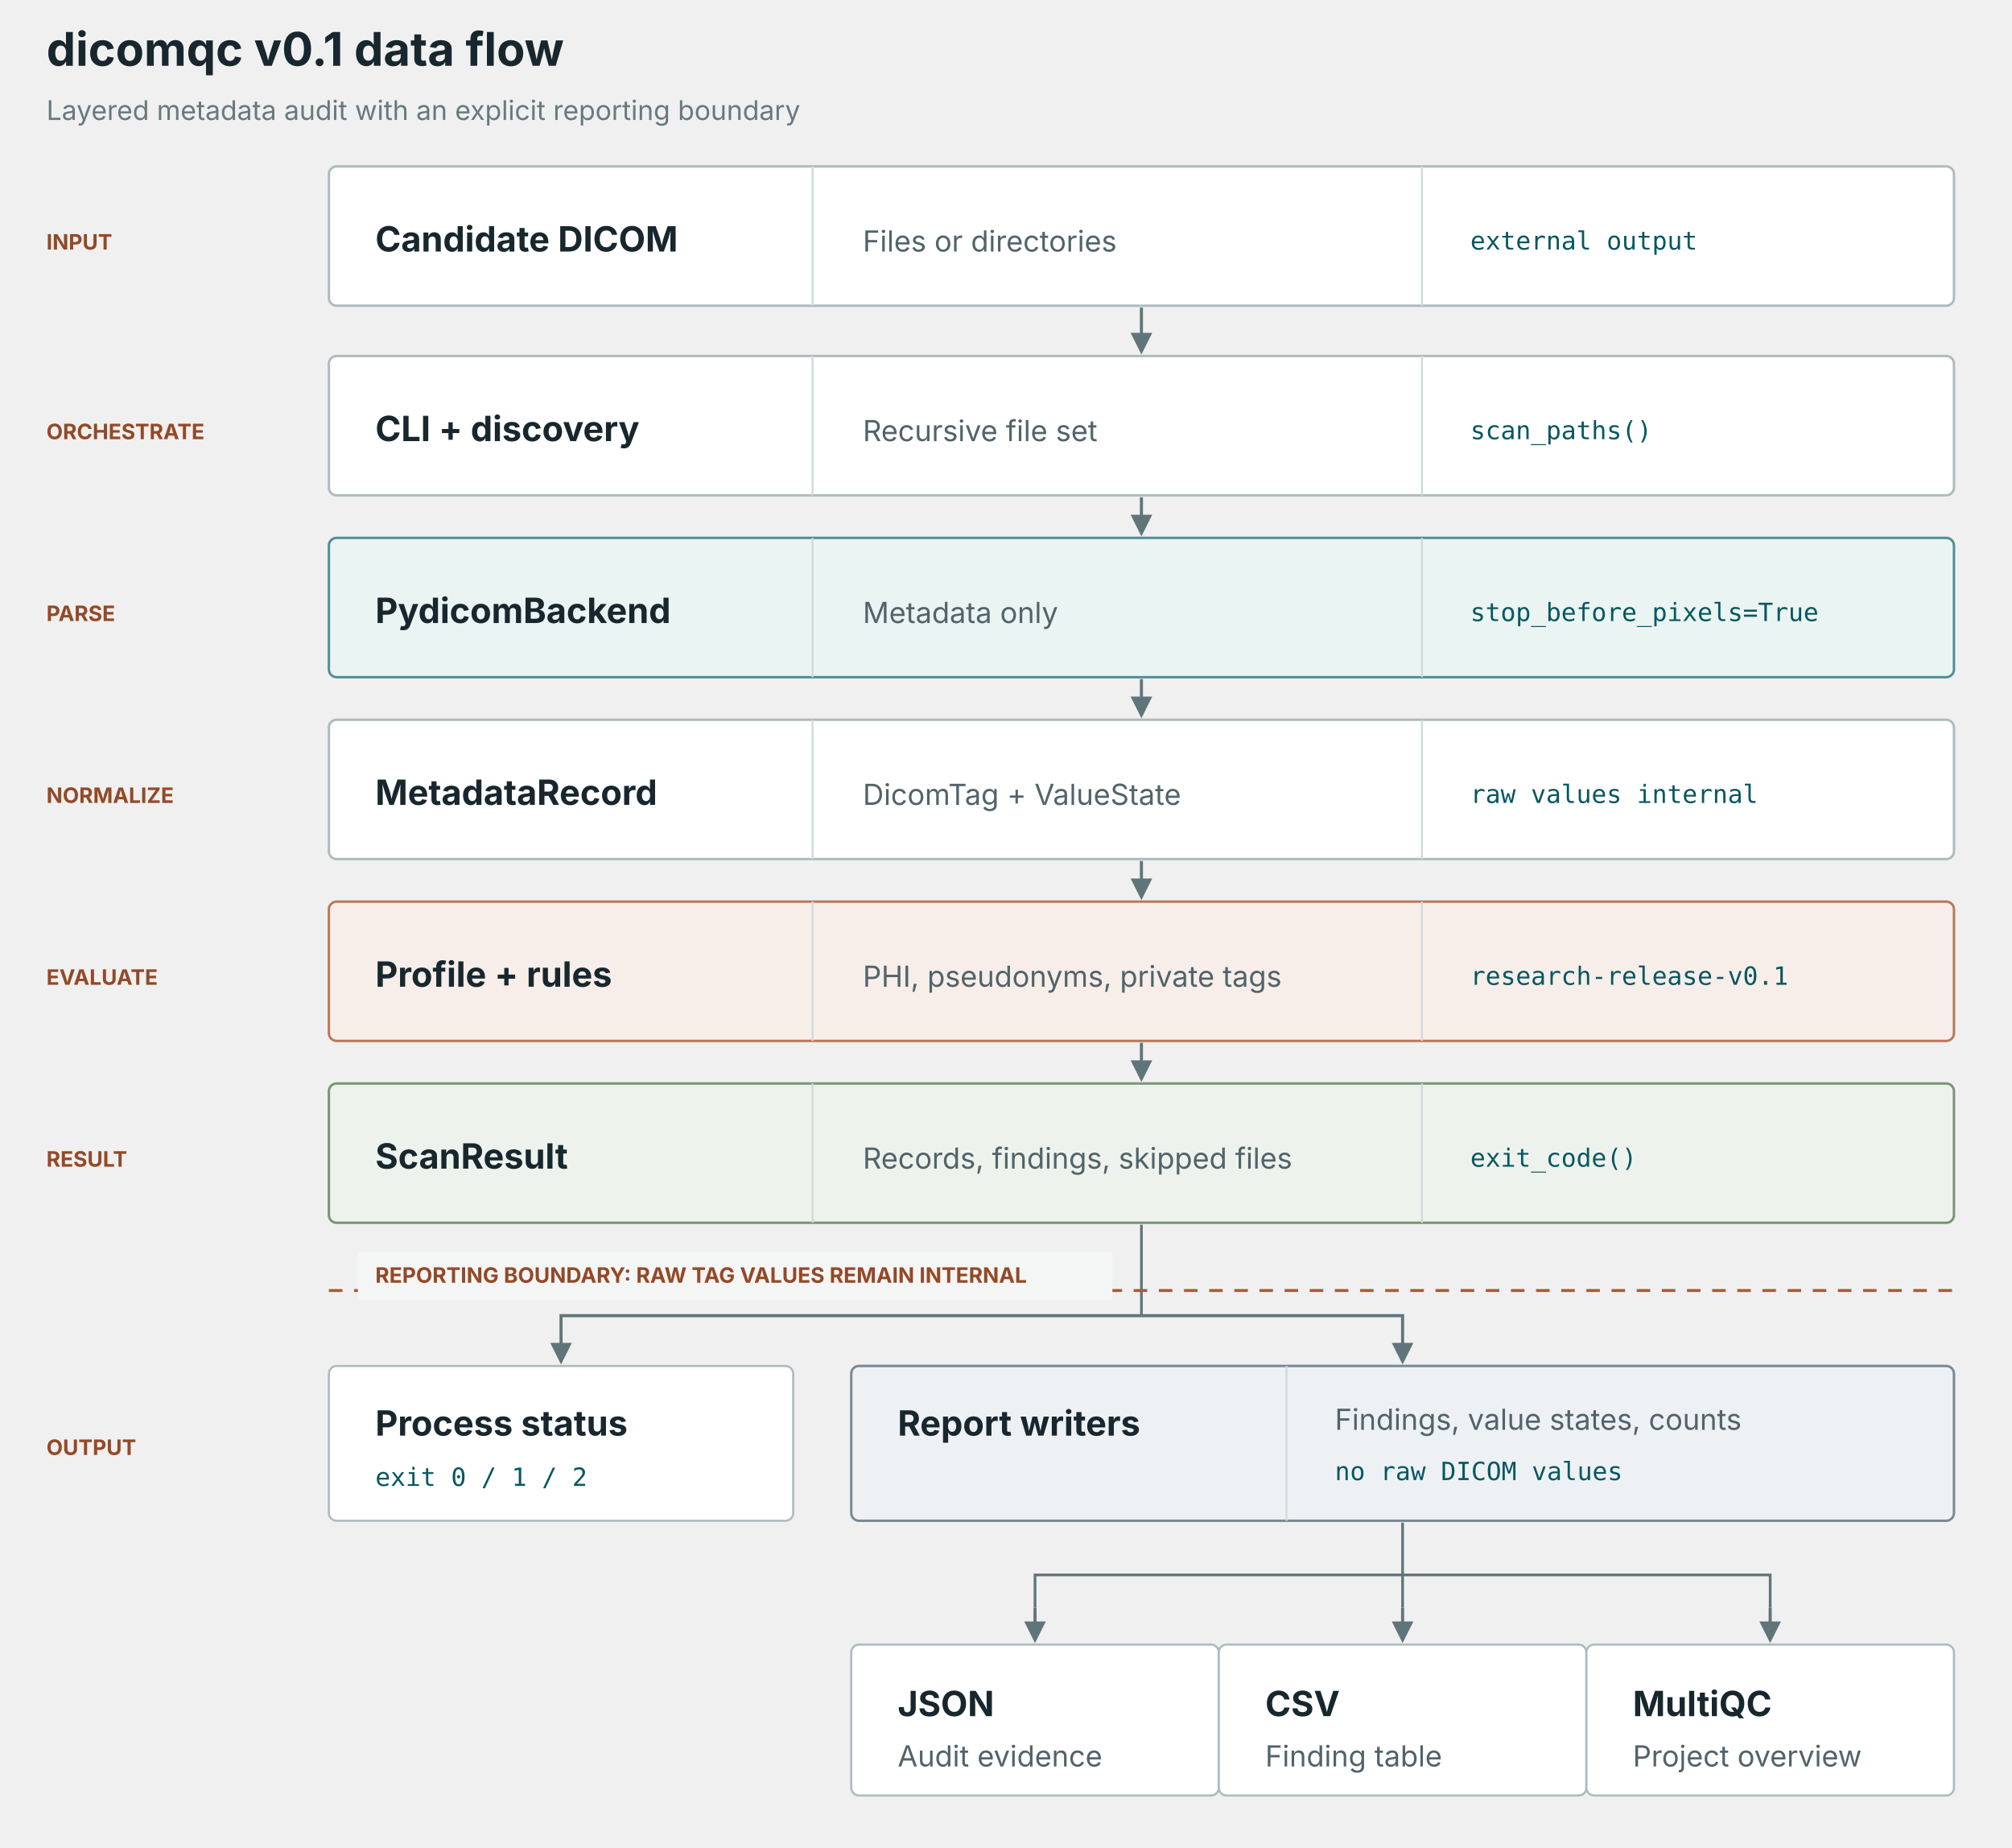
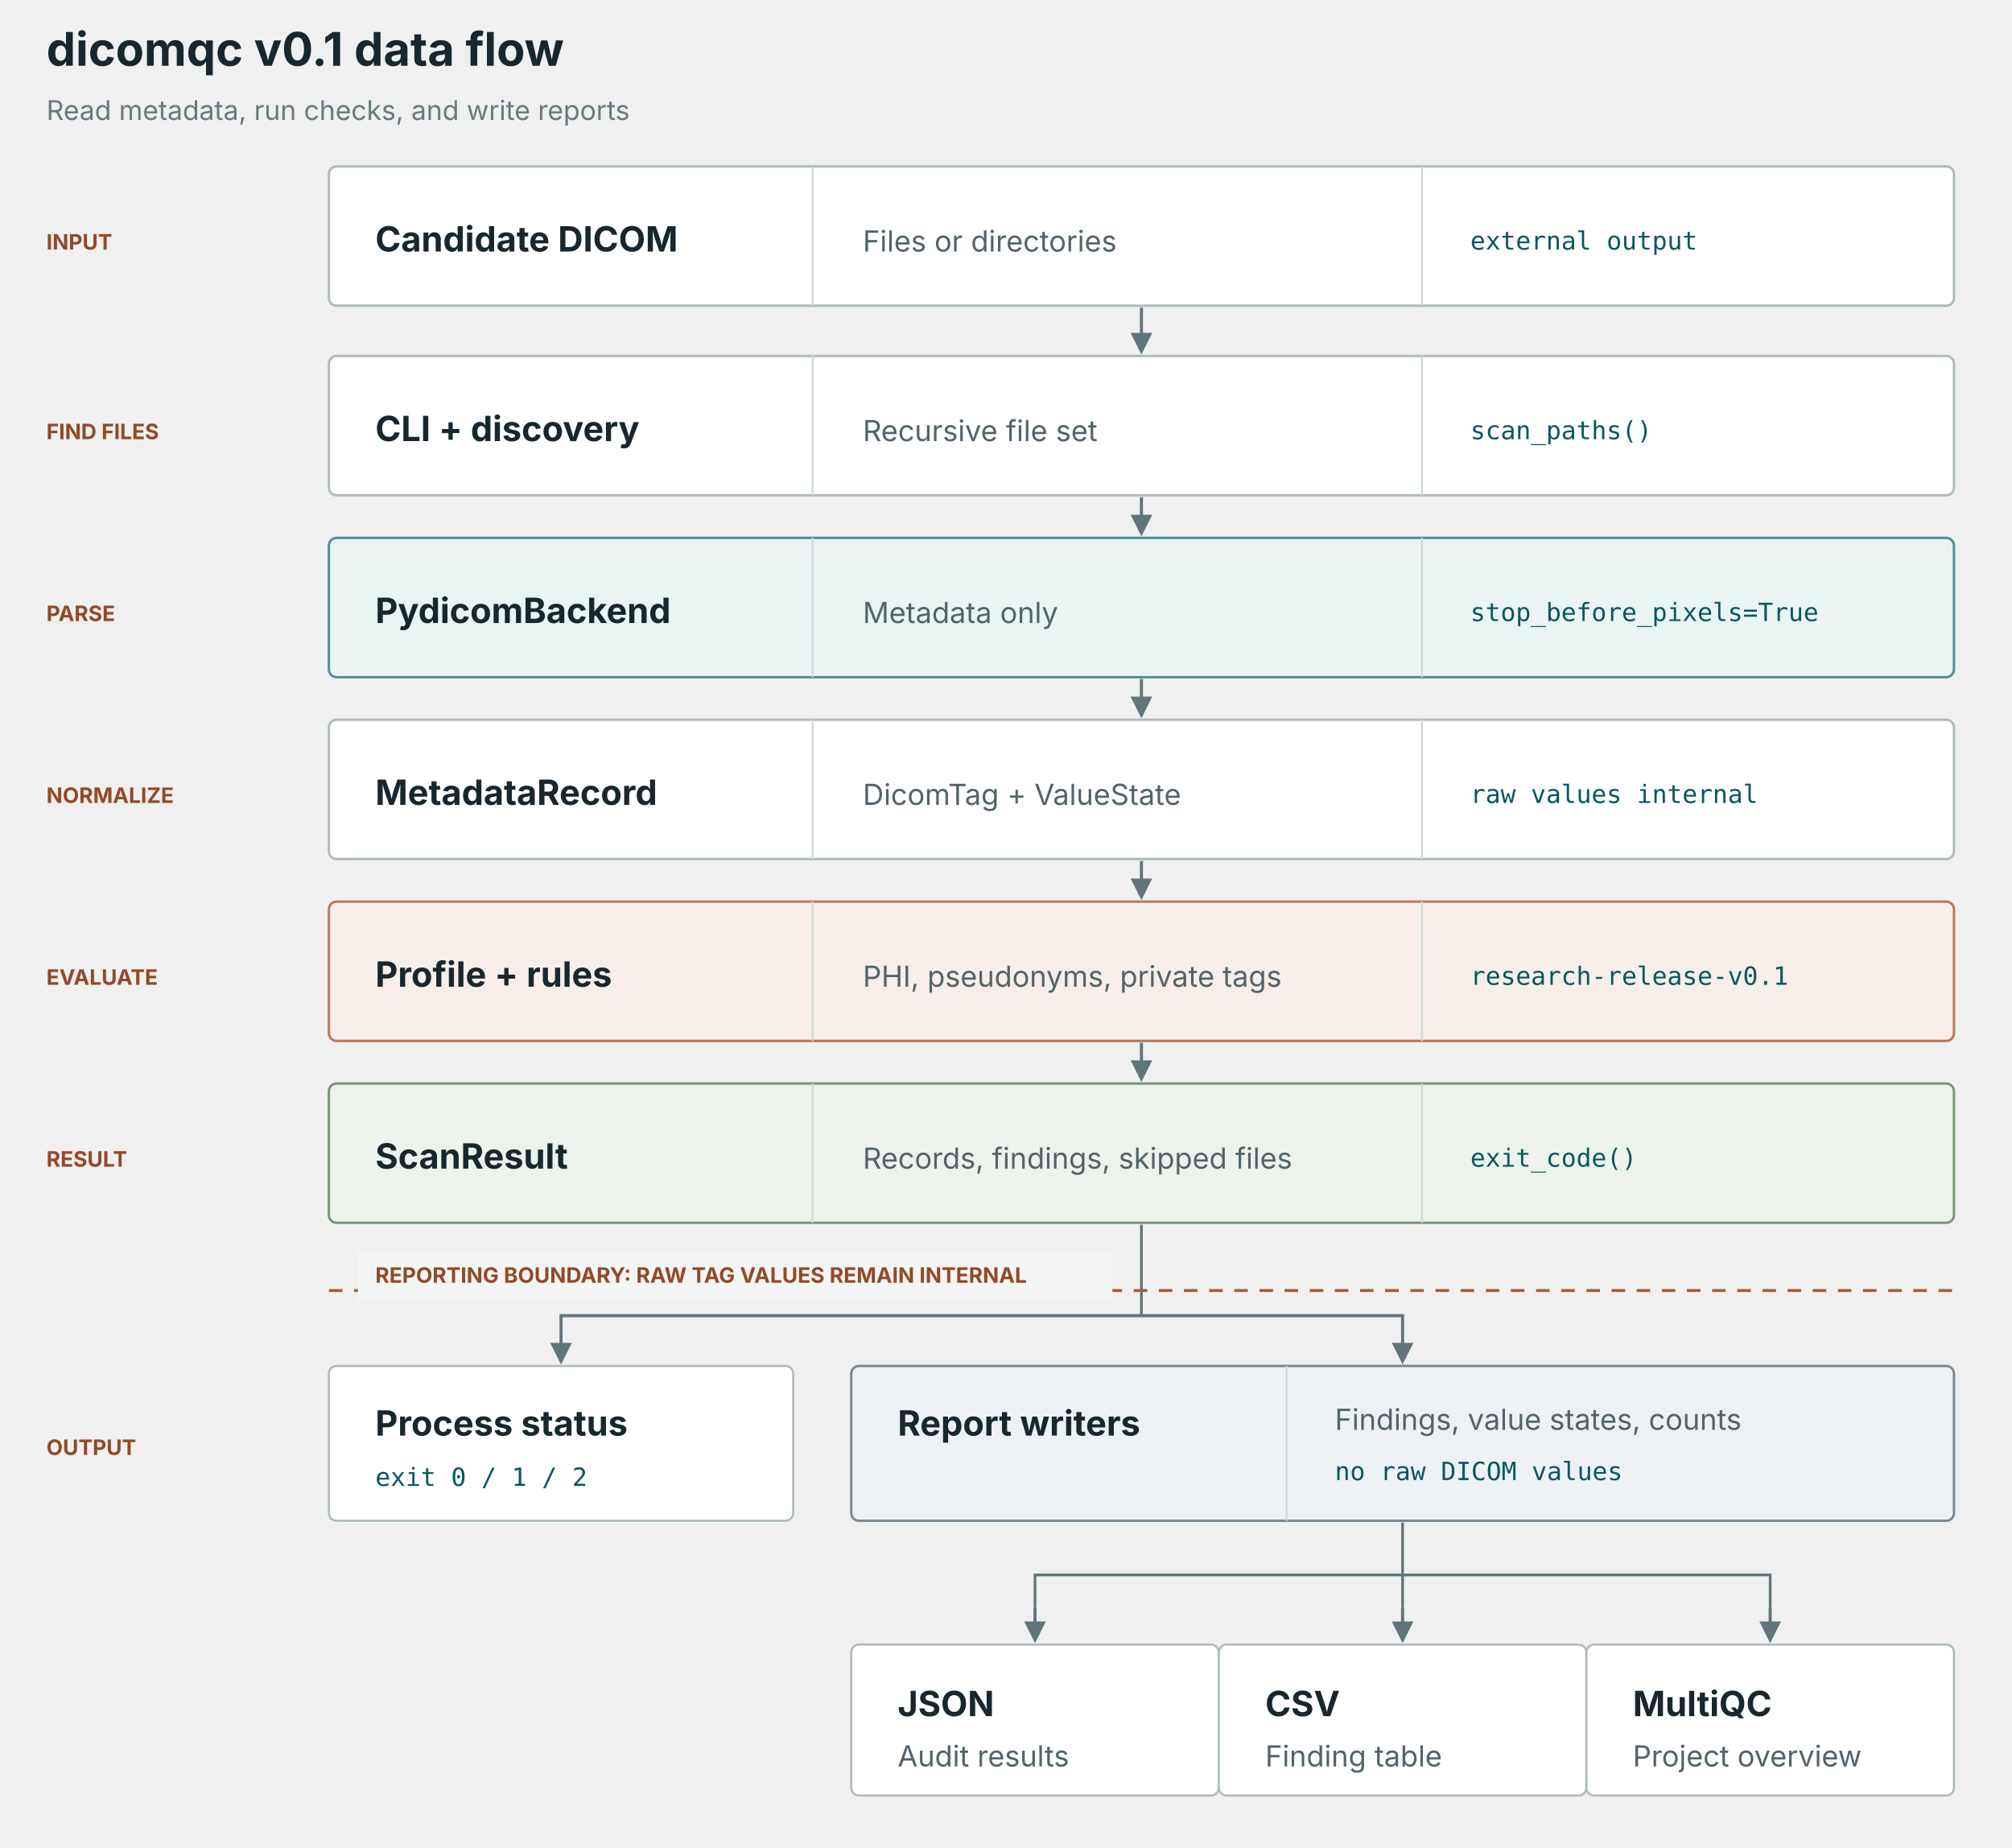
<svg xmlns="http://www.w3.org/2000/svg" viewBox="0 0 1040 955" role="img" aria-labelledby="title desc">
  <defs>
    <marker id="arrow" viewBox="0 0 10 10" refX="8" refY="5" markerWidth="7" markerHeight="7" orient="auto-start-reverse">
      <path d="M 0 0 L 10 5 L 0 10 z" class="arrowHead" />
    </marker>
    <style>
      .node { fill: #ffffff; stroke: #adbbbd; stroke-width: 1.25; }
      .backend { fill: #eaf4f3; stroke: #4e8f96; }
      .rules { fill: #f7eee9; stroke: #b97858; }
      .result { fill: #edf3ec; stroke: #789475; }
      .reporter { fill: #eef1f4; stroke: #788995; }
      .output { fill: #ffffff; stroke: #adbbbd; stroke-width: 1.1; }
      .divider { stroke: #d1d9d9; stroke-width: 1; }
      .flow { fill: none; stroke: #60757a; stroke-width: 1.6; marker-end: url(#arrow); }
      .branch { fill: none; stroke: #60757a; stroke-width: 1.4; }
      .arrowHead { fill: #60757a; }
      .boundary { stroke: #a45c39; stroke-width: 1.5; stroke-dasharray: 7 6; }
      .boundaryLabel { fill: #f4f6f5; }
      .pageTitle { fill: #18272e; font: 700 24px Inter, Arial, sans-serif; letter-spacing: 0; }
      .phase { fill: #934927; font: 700 11px Inter, Arial, sans-serif; letter-spacing: 0; }
      .nodeTitle { fill: #18272e; font: 700 18px Inter, Arial, sans-serif; letter-spacing: 0; }
      .detail { fill: #52636a; font: 15px Inter, Arial, sans-serif; letter-spacing: 0; }
      .code { fill: #075761; font: 13px ui-monospace, SFMono-Regular, Menlo, Consolas, monospace; letter-spacing: 0; }
      .note { fill: #68797e; font: 14px Inter, Arial, sans-serif; letter-spacing: 0; }
      .boundaryText { fill: #934927; font: 700 11px Inter, Arial, sans-serif; letter-spacing: 0; }
      @media (prefers-color-scheme: dark) {
        .node, .output { fill: #192125; stroke: #526166; }
        .backend { fill: #203436; stroke: #70bdc4; }
        .rules { fill: #352923; stroke: #d28d6b; }
        .result { fill: #263126; stroke: #91ae8d; }
        .reporter { fill: #252d33; stroke: #8d9ca6; }
        .divider { stroke: #465459; }
        .flow, .branch { stroke: #91a4a7; }
        .arrowHead { fill: #91a4a7; }
        .boundary { stroke: #e09b78; }
        .boundaryLabel { fill: #1d262a; }
        .pageTitle, .nodeTitle { fill: #edf2f2; }
        .phase, .boundaryText { fill: #e09b78; }
        .detail, .note { fill: #aebbbc; }
        .code { fill: #9bd5d8; }
      }
    </style>
  </defs>
  <text x="24" y="34" class="pageTitle">dicomqc v0.1 data flow</text>
-   <text x="24" y="62" class="note">Layered metadata audit with an explicit reporting boundary</text>
+   <text x="24" y="62" class="note">Read metadata, run checks, and write reports</text>
  <text x="24" y="129" class="phase">INPUT</text>
  <rect x="170" y="86" width="840" height="72" rx="4" class="node" />
  <line x1="420" y1="86" x2="420" y2="158" class="divider" />
  <line x1="735" y1="86" x2="735" y2="158" class="divider" />
  <text x="194" y="130" class="nodeTitle">Candidate DICOM</text>
  <text x="446" y="130" class="detail">Files or directories</text>
  <text x="760" y="129" class="code">external output</text>
  <line x1="590" y1="159" x2="590" y2="181" class="flow" />
-   <text x="24" y="227" class="phase">ORCHESTRATE</text>
+   <text x="24" y="227" class="phase">FIND FILES</text>
  <rect x="170" y="184" width="840" height="72" rx="4" class="node" />
  <line x1="420" y1="184" x2="420" y2="256" class="divider" />
  <line x1="735" y1="184" x2="735" y2="256" class="divider" />
  <text x="194" y="228" class="nodeTitle">CLI + discovery</text>
  <text x="446" y="228" class="detail">Recursive file set</text>
  <text x="760" y="227" class="code">scan_paths()</text>
  <line x1="590" y1="257" x2="590" y2="275" class="flow" />
  <text x="24" y="321" class="phase">PARSE</text>
  <rect x="170" y="278" width="840" height="72" rx="4" class="node backend" />
  <line x1="420" y1="278" x2="420" y2="350" class="divider" />
  <line x1="735" y1="278" x2="735" y2="350" class="divider" />
  <text x="194" y="322" class="nodeTitle">PydicomBackend</text>
  <text x="446" y="322" class="detail">Metadata only</text>
  <text x="760" y="321" class="code">stop_before_pixels=True</text>
  <line x1="590" y1="351" x2="590" y2="369" class="flow" />
  <text x="24" y="415" class="phase">NORMALIZE</text>
  <rect x="170" y="372" width="840" height="72" rx="4" class="node" />
  <line x1="420" y1="372" x2="420" y2="444" class="divider" />
  <line x1="735" y1="372" x2="735" y2="444" class="divider" />
  <text x="194" y="416" class="nodeTitle">MetadataRecord</text>
  <text x="446" y="416" class="detail">DicomTag + ValueState</text>
  <text x="760" y="415" class="code">raw values internal</text>
  <line x1="590" y1="445" x2="590" y2="463" class="flow" />
  <text x="24" y="509" class="phase">EVALUATE</text>
  <rect x="170" y="466" width="840" height="72" rx="4" class="node rules" />
  <line x1="420" y1="466" x2="420" y2="538" class="divider" />
  <line x1="735" y1="466" x2="735" y2="538" class="divider" />
  <text x="194" y="510" class="nodeTitle">Profile + rules</text>
  <text x="446" y="510" class="detail">PHI, pseudonyms, private tags</text>
  <text x="760" y="509" class="code">research-release-v0.1</text>
  <line x1="590" y1="539" x2="590" y2="557" class="flow" />
  <text x="24" y="603" class="phase">RESULT</text>
  <rect x="170" y="560" width="840" height="72" rx="4" class="node result" />
  <line x1="420" y1="560" x2="420" y2="632" class="divider" />
  <line x1="735" y1="560" x2="735" y2="632" class="divider" />
  <text x="194" y="604" class="nodeTitle">ScanResult</text>
  <text x="446" y="604" class="detail">Records, findings, skipped files</text>
  <text x="760" y="603" class="code">exit_code()</text>
  <line x1="590" y1="633" x2="590" y2="680" class="branch" />
  <line x1="170" y1="667" x2="1010" y2="667" class="boundary" />
  <rect x="185" y="647" width="390" height="25" class="boundaryLabel" />
  <text x="194" y="663" class="boundaryText">REPORTING BOUNDARY: RAW TAG VALUES REMAIN INTERNAL</text>
  <path d="M 590 680 L 290 680 L 290 703" class="flow" />
  <path d="M 590 680 L 725 680 L 725 703" class="flow" />
  <text x="24" y="752" class="phase">OUTPUT</text>
  <rect x="170" y="706" width="240" height="80" rx="4" class="output" />
  <text x="194" y="742" class="nodeTitle">Process status</text>
  <text x="194" y="768" class="code">exit 0 / 1 / 2</text>
  <rect x="440" y="706" width="570" height="80" rx="4" class="node reporter" />
  <line x1="665" y1="706" x2="665" y2="786" class="divider" />
  <text x="464" y="742" class="nodeTitle">Report writers</text>
  <text x="690" y="739" class="detail">Findings, value states, counts</text>
  <text x="690" y="765" class="code">no raw DICOM values</text>
  <path d="M 725 787 L 725 814 L 535 814 L 535 831" class="branch" />
  <path d="M 725 814 L 725 831" class="branch" />
  <path d="M 725 814 L 915 814 L 915 831" class="branch" />
  <line x1="535" y1="831" x2="535" y2="847" class="flow" />
  <line x1="725" y1="831" x2="725" y2="847" class="flow" />
  <line x1="915" y1="831" x2="915" y2="847" class="flow" />
  <rect x="440" y="850" width="190" height="78" rx="4" class="output" />
  <text x="464" y="887" class="nodeTitle">JSON</text>
-   <text x="464" y="913" class="detail">Audit evidence</text>
+   <text x="464" y="913" class="detail">Audit results</text>
  <rect x="630" y="850" width="190" height="78" rx="4" class="output" />
  <text x="654" y="887" class="nodeTitle">CSV</text>
  <text x="654" y="913" class="detail">Finding table</text>
  <rect x="820" y="850" width="190" height="78" rx="4" class="output" />
  <text x="844" y="887" class="nodeTitle">MultiQC</text>
  <text x="844" y="913" class="detail">Project overview</text>
</svg>
